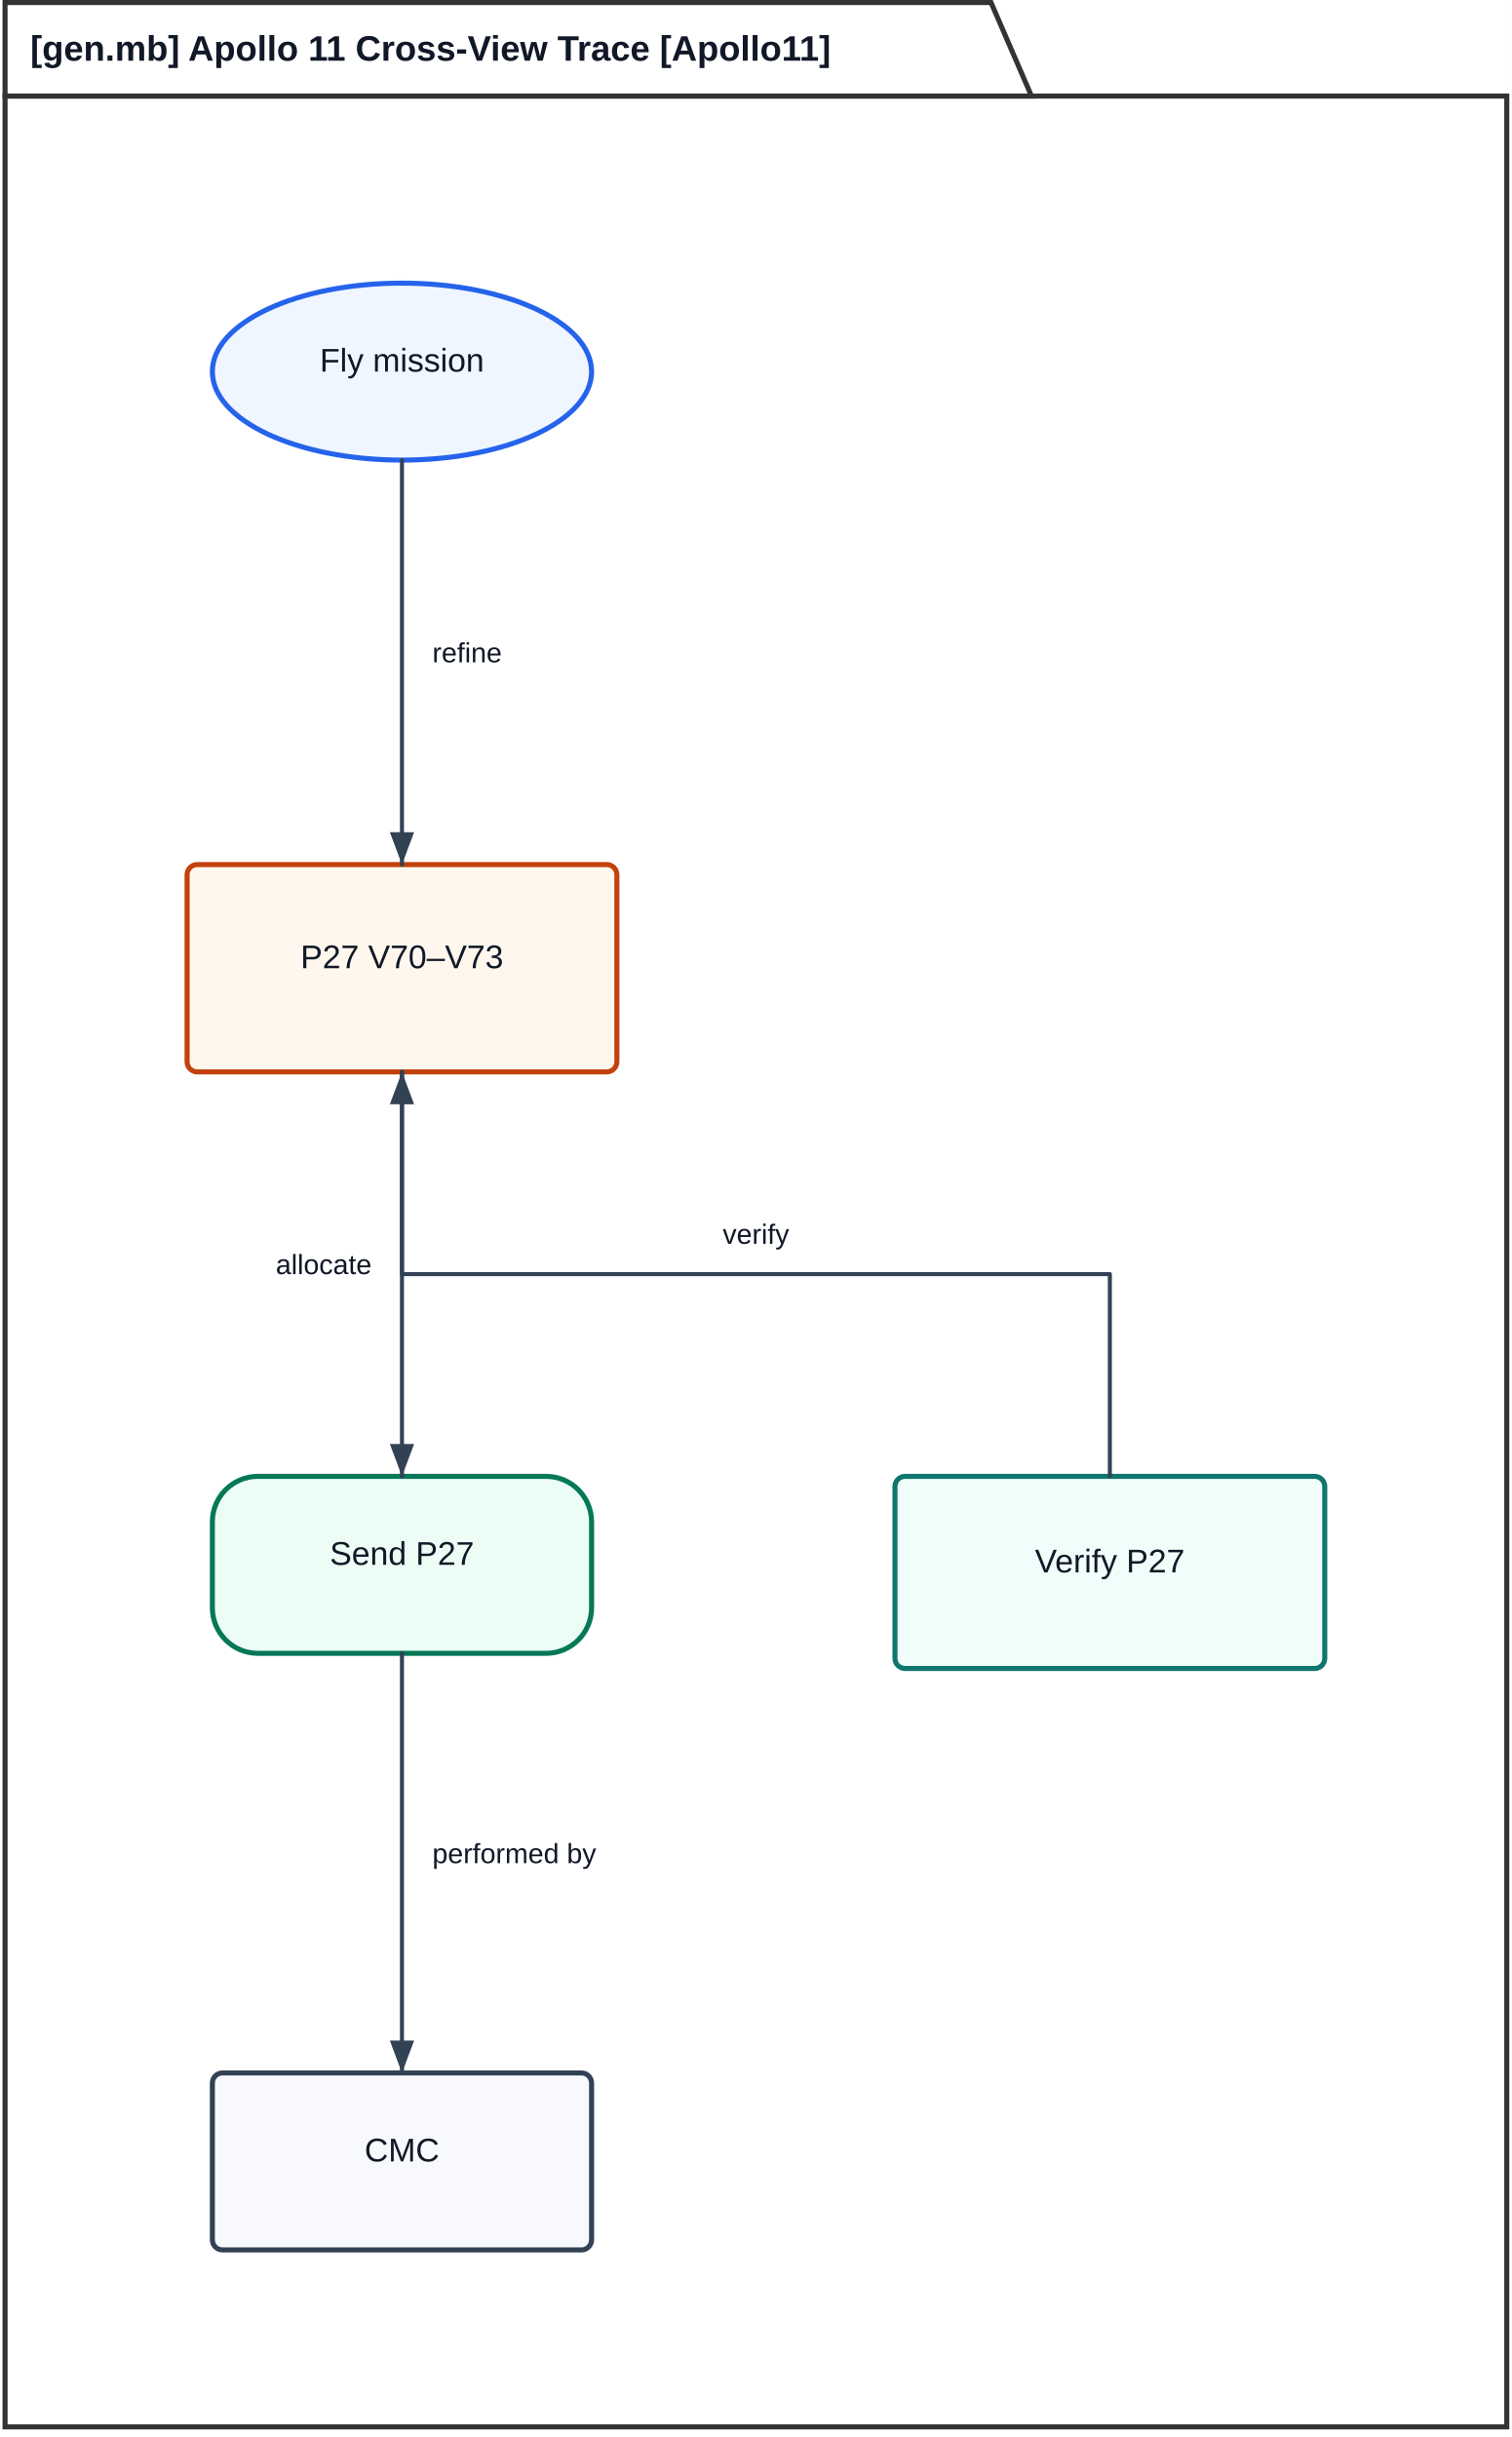
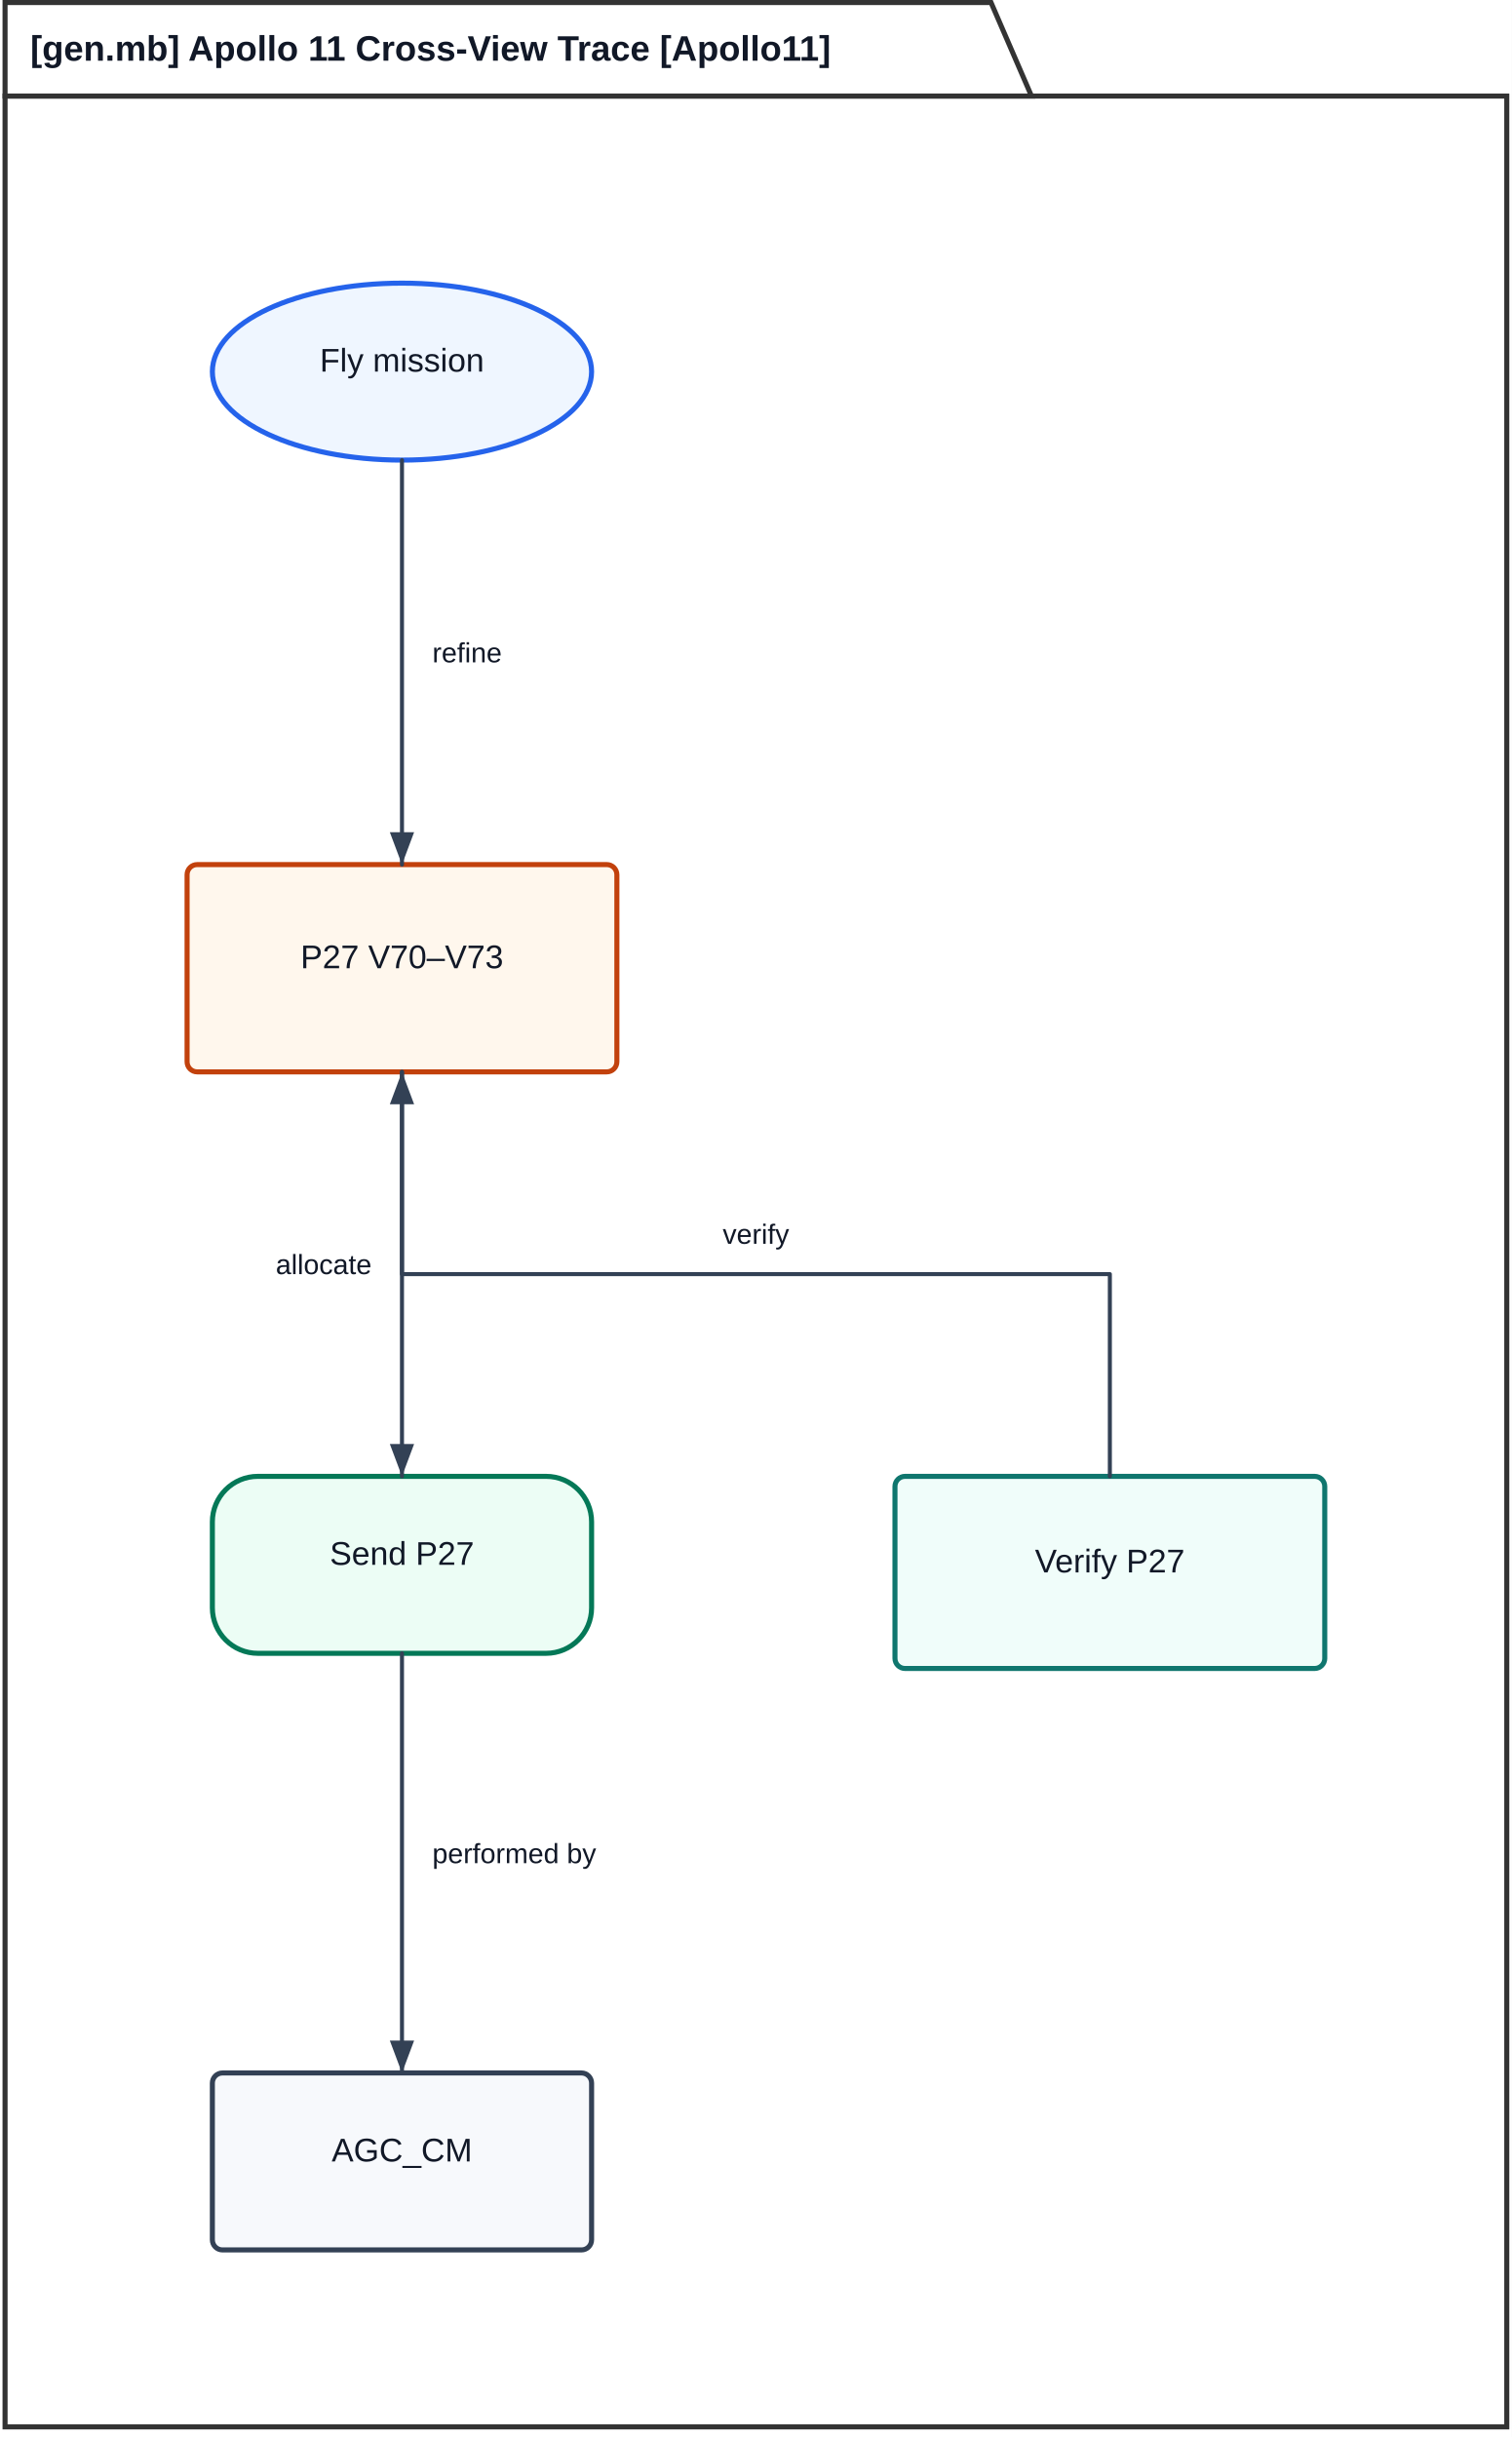
<svg xmlns="http://www.w3.org/2000/svg" width="598" height="964" viewBox="0 0 598 964">
  <defs>
    <style>text{font-family:Arial,Helvetica,sans-serif;fill:#111827}.label{font-size:13px}.small{font-size:11px}.header{font-size:14px;font-weight:600}</style>
    <marker id="arrow" markerWidth="8" markerHeight="6" refX="8" refY="3" orient="auto">
      <polygon points="0 0,8 3,0 6" fill="#1D4ED8" />
    </marker>
    <marker id="arrow-dark" markerWidth="8" markerHeight="6" refX="8" refY="3" orient="auto">
      <polygon points="0 0,8 3,0 6" fill="#334155" />
    </marker>
    <marker id="composition" markerWidth="12" markerHeight="12" refX="0" refY="6" orient="auto" markerUnits="strokeWidth">
      <polygon points="0 6,6 0,12 6,6 12" fill="#111827" stroke="#111827" />
    </marker>
  </defs>
  <rect x="0" y="0" width="598" height="964" fill="#FFFFFF" />
  <rect x="2" y="38" width="594" height="922" fill="none" stroke="#333333" stroke-width="2" />
  <path d="M 2 1 H 392 L 408 38 H 2 Z" fill="#FFFFFF" stroke="#333333" stroke-width="2" />
  <text class="header" x="12" y="24">[gen.mb] Apollo 11 Cross-View Trace [Apollo11]</text>
  <rect x="2" y="38" width="594" height="924" fill="none" stroke="#333333" stroke-width="0" />
  <g transform="translate(2,40)">
    <ellipse id="flyMissionUseCase" cx="157" cy="107" rx="75" ry="35" fill="#EFF6FF" stroke="#2563EB" stroke-width="2" />
    <text class="label" text-anchor="middle" x="157" y="107">Fly mission</text>
    <rect id="p27Requirement" x="72" y="302" width="170" height="82" rx="4" fill="#FFF7ED" stroke="#C2410C" stroke-width="2" />
    <text class="label" text-anchor="middle" x="157" y="343">P27 V70–V73</text>
    <rect id="sendP27" x="82" y="544" width="150" height="70" rx="18" fill="#ECFDF5" stroke="#047857" stroke-width="2" />
    <text class="label" text-anchor="middle" x="157" y="579">Send P27</text>
-     <rect id="cmc" x="82" y="780" width="150" height="70" rx="4" fill="#F7F9FC" stroke="#334155" stroke-width="2" />
-     <text class="label" text-anchor="middle" x="157" y="815">CMC</text>
+     <rect id="AGC_CM" x="82" y="780" width="150" height="70" rx="4" fill="#F7F9FC" stroke="#334155" stroke-width="2" />
+     <text class="label" text-anchor="middle" x="157" y="815">AGC_CM</text>
    <rect id="verifyP27" x="352" y="544" width="170" height="76" rx="4" fill="#F0FDFA" stroke="#0F766E" stroke-width="2" />
    <text class="label" text-anchor="middle" x="437" y="582">Verify P27</text>
    <path d="M 157,142 L 157,302" fill="none" stroke="#334155" stroke-width="1.6" stroke-linejoin="round" stroke-linecap="round" marker-end="url(#arrow-dark)" />
    <path d="M 157,384 L 157,544" fill="none" stroke="#334155" stroke-width="1.6" stroke-linejoin="round" stroke-linecap="round" marker-end="url(#arrow-dark)" />
    <path d="M 157,614 L 157,780" fill="none" stroke="#334155" stroke-width="1.6" stroke-linejoin="round" stroke-linecap="round" marker-end="url(#arrow-dark)" />
    <path d="M 437,544 L 437,464 L 157,464 L 157,384" fill="none" stroke="#334155" stroke-width="1.6" stroke-linejoin="round" stroke-linecap="round" marker-end="url(#arrow-dark)" />
    <text class="small" x="169" y="222">refine</text>
    <text class="small" text-anchor="end" x="145" y="464">allocate</text>
    <text class="small" x="169" y="697">performed by</text>
    <text class="small" text-anchor="middle" x="297" y="452">verify</text>
  </g>
</svg>
